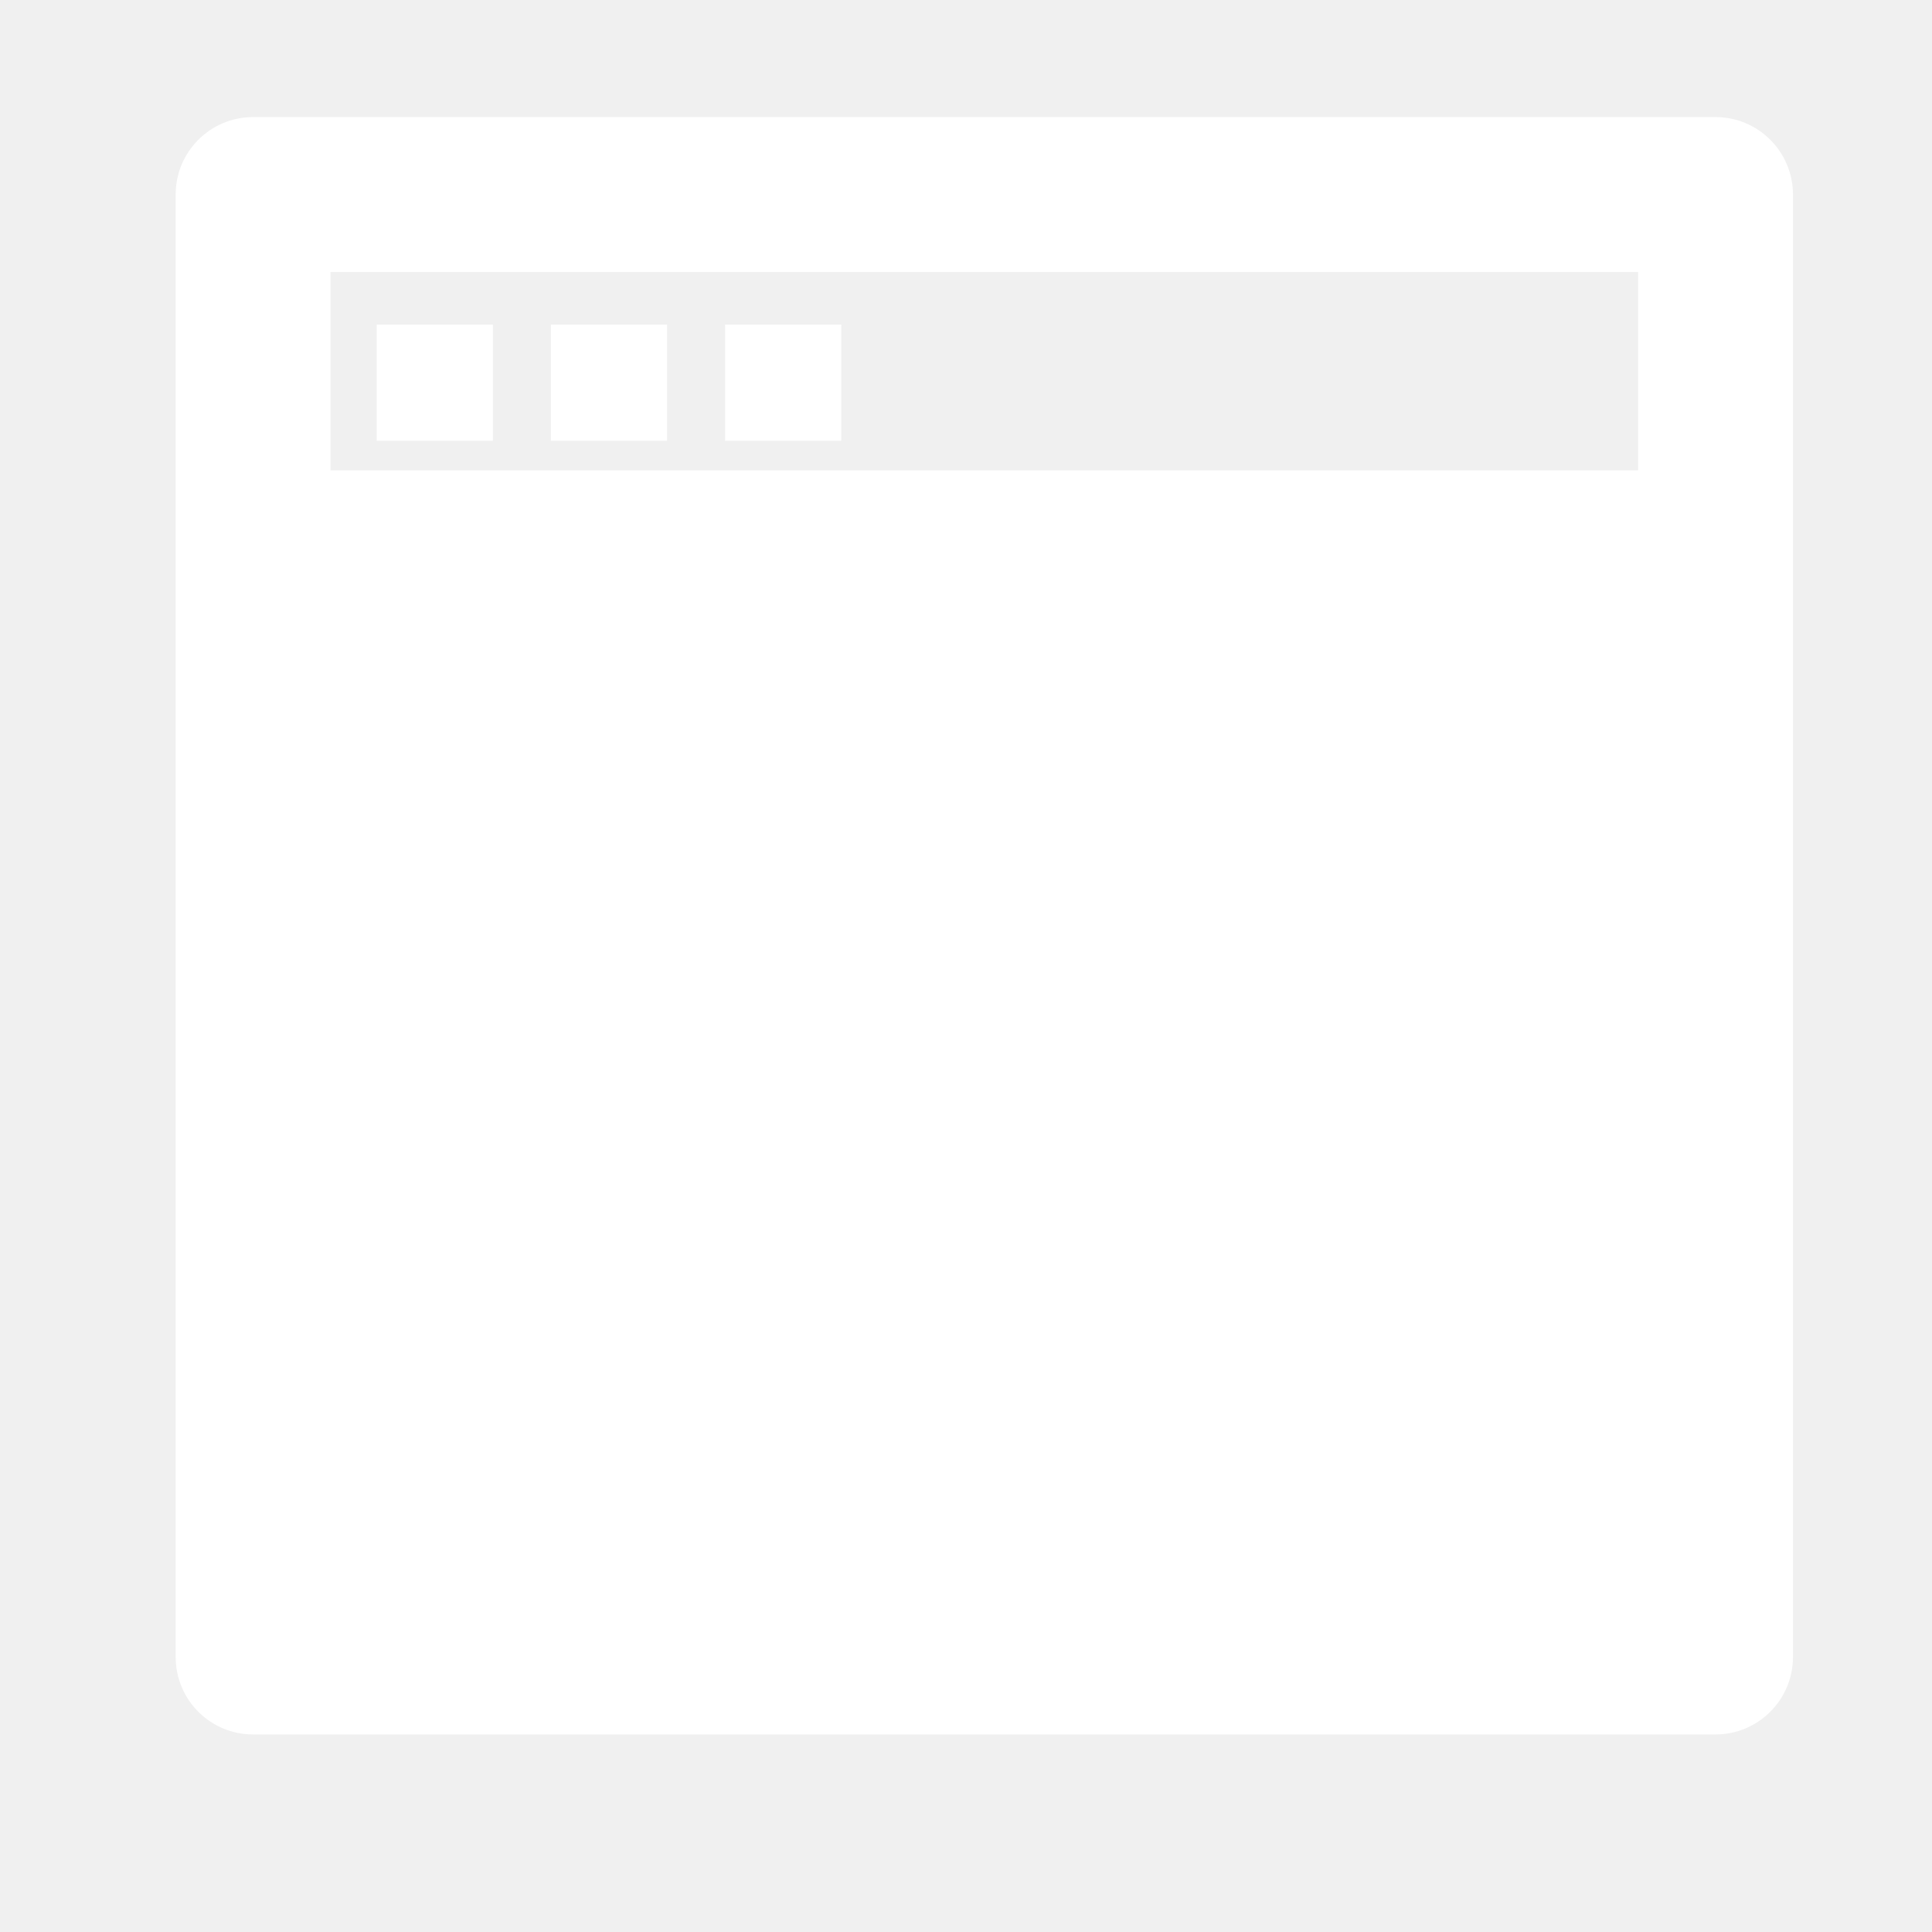
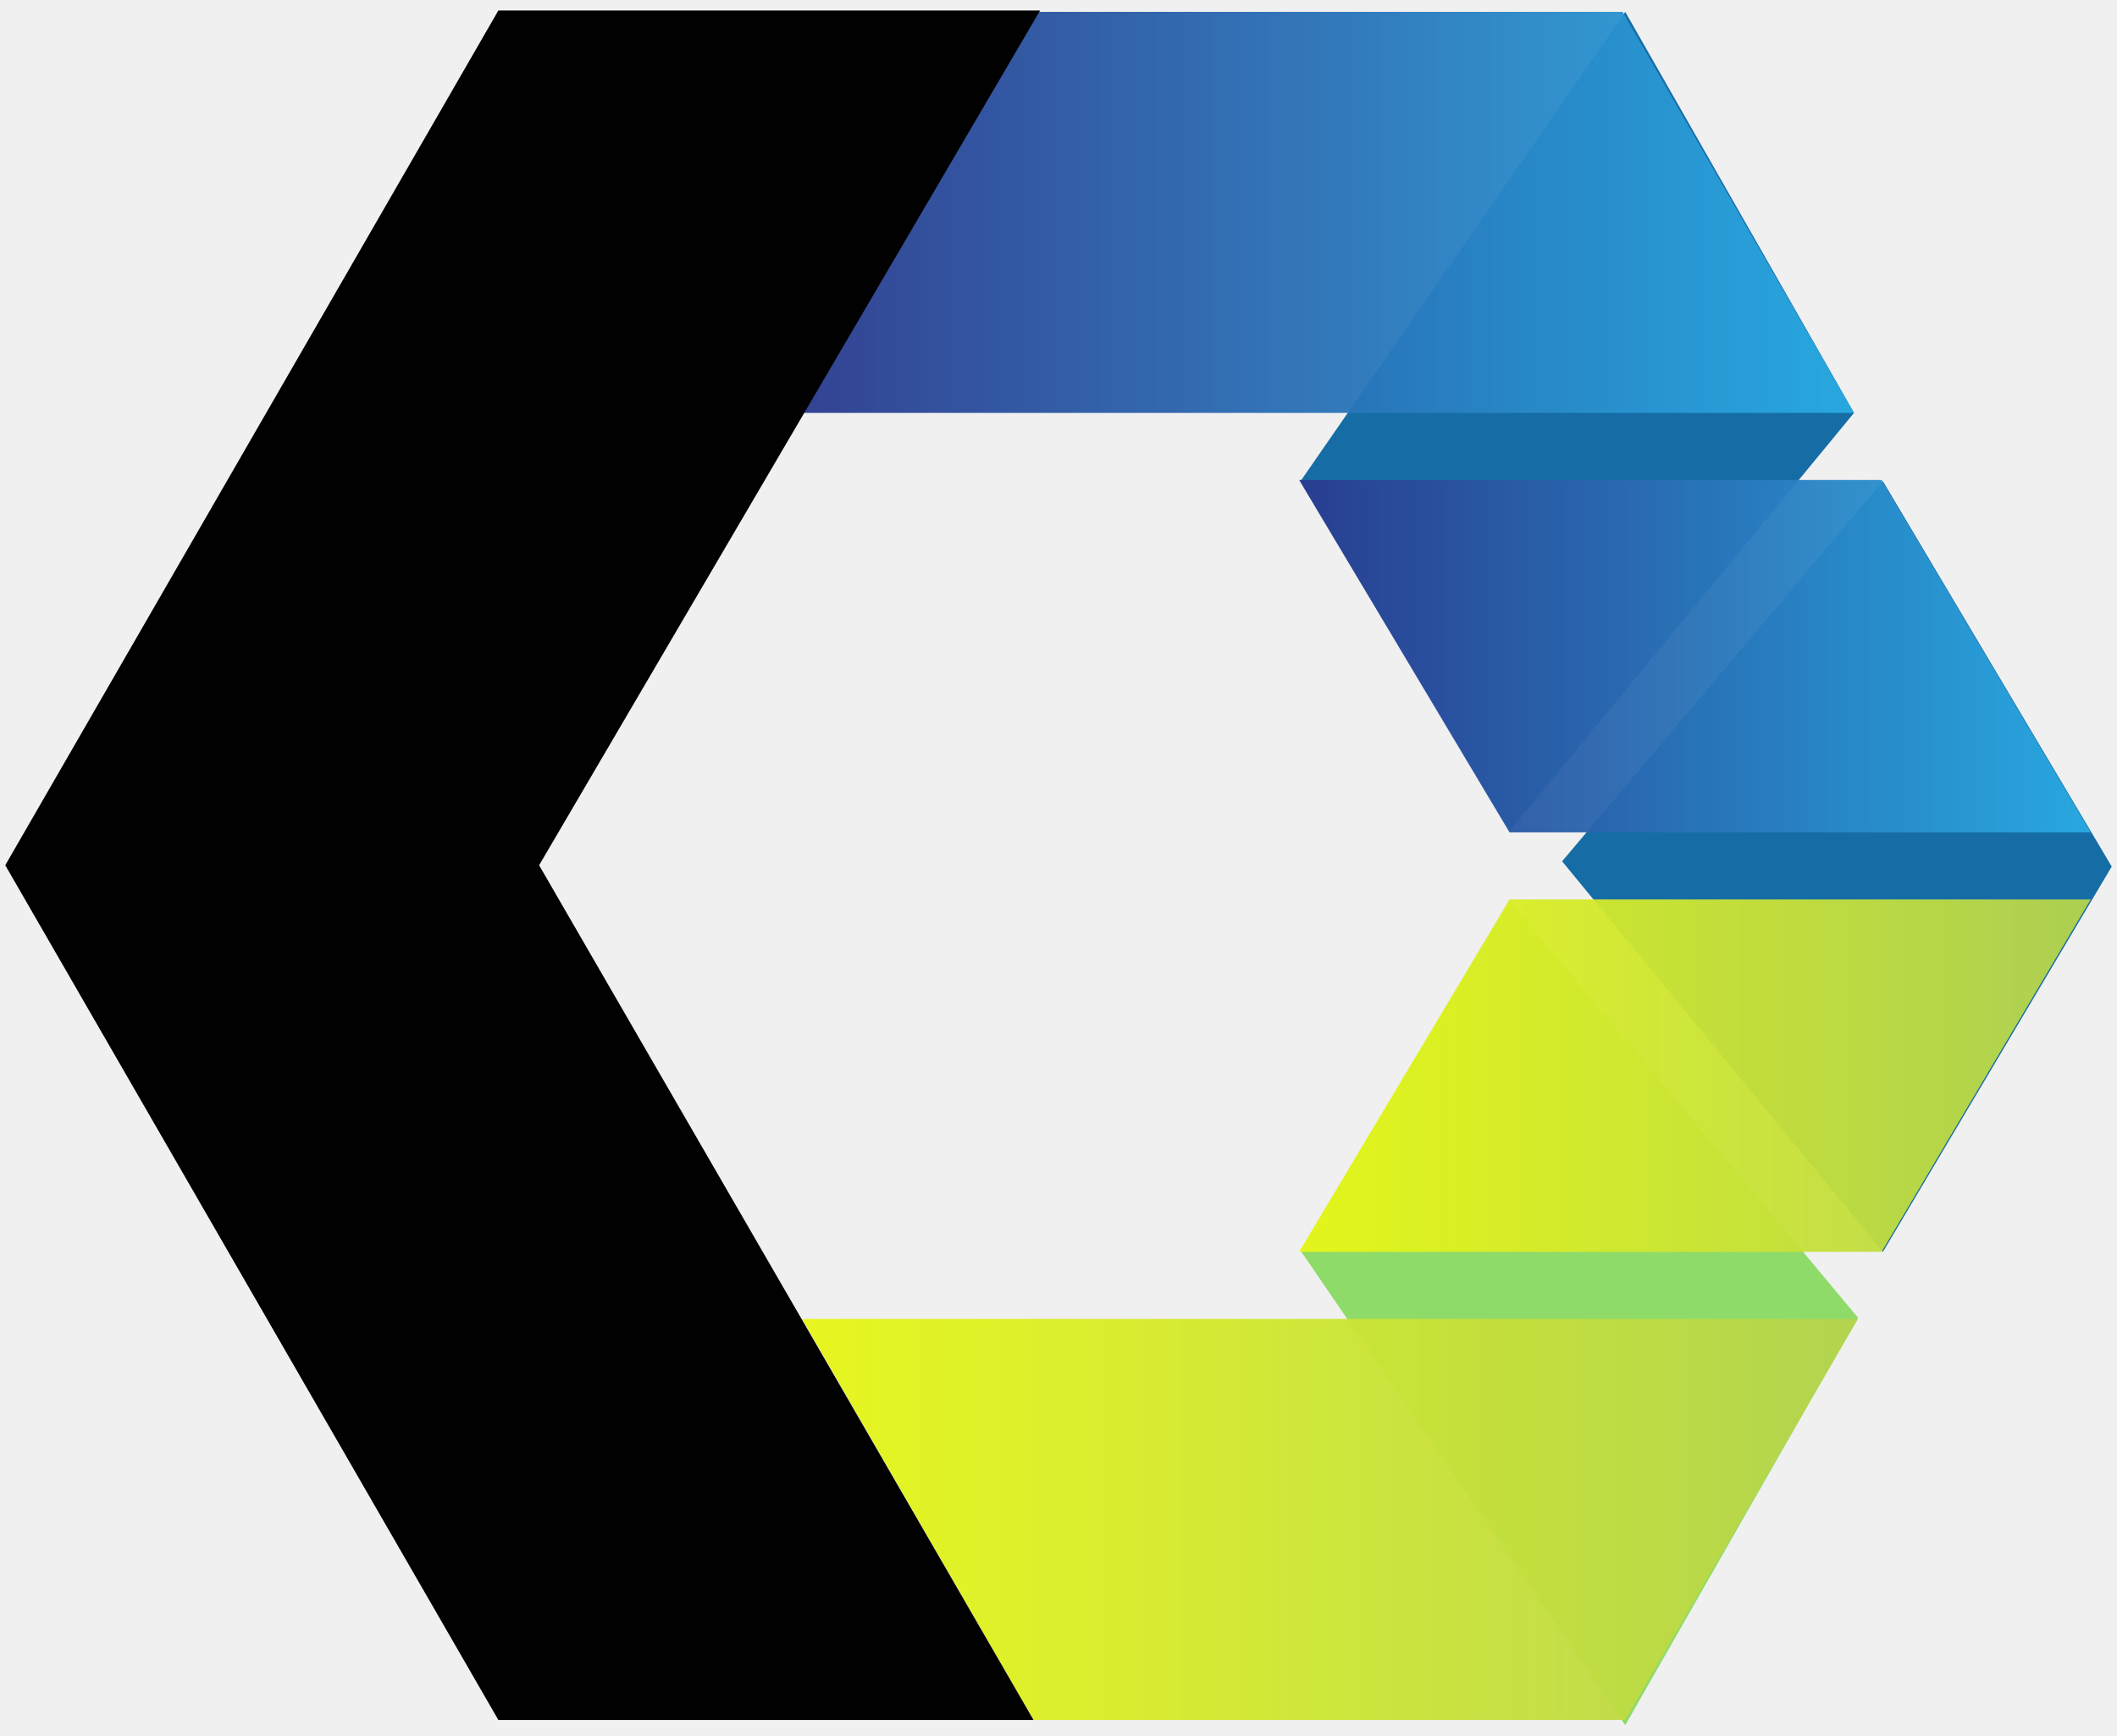
- <svg xmlns="http://www.w3.org/2000/svg" version="1.1" id="Capa_1" x="0px" y="0px" viewBox="-30 -20 330 330" style="enable-background:new -30 -20 330 330;" xml:space="preserve" fill="#fff">
-   <g>
-     <g>
-       <path d="M263.029,0H13.226C5.921,0,0.006,5.924,0.006,13.22v249.814c0,7.302,5.915,13.223,13.22,13.223h249.803    c7.302,0,13.222-5.933,13.222-13.223V13.229C276.25,5.93,270.331,0,263.029,0z M249.806,26.454v33.885H26.452V26.454H249.806z" />
-       <rect x="34.342" y="35.438" width="19.843" height="19.843" />
-       <rect x="64.096" y="35.438" width="19.843" height="19.843" />
-       <rect x="93.849" y="35.438" width="19.843" height="19.843" />
-     </g>
+ <svg xmlns="http://www.w3.org/2000/svg" width="161" height="132" viewBox="0 0 161 132">
+   <defs>
+     <linearGradient x1="0%" y1="50%" y2="50%" id="a">
+       <stop stop-color="#2A3B8F" offset="0%" />
+       <stop stop-color="#29ABE2" offset="100%" />
+     </linearGradient>
+     <linearGradient x1="0%" y1="50%" y2="50%" id="b">
+       <stop stop-color="#2A3B8F" offset="0%" />
+       <stop stop-color="#29ABE2" offset="100%" />
+     </linearGradient>
+     <linearGradient x1="100%" y1="50%" x2="0%" y2="50%" id="c">
+       <stop stop-color="#B4D44E" offset="0%" />
+       <stop stop-color="#E7F716" offset="100%" />
+     </linearGradient>
+     <linearGradient x1="100%" y1="50%" x2="0%" y2="50%" id="d">
+       <stop stop-color="#B4D44E" offset="0%" />
+       <stop stop-color="#E7F716" offset="100%" />
+     </linearGradient>
+   </defs>
+   <g fill="none" fill-rule="evenodd">
+     <path fill="#166DA5" d="M160.6 65.9l-17.4 29.3-24.4-29.7 24.4-28.9z" />
+     <path fill="#8FDB69" d="M141.3 100.2l-26.5-31.7-15.9 26.6 24.7 36.1z" />
+     <path fill="#166DA5" d="M141 31.4l-26.2 31.8-15.9-26.6L123.6.9z" />
+     <path fill="url(#a)" opacity=".95" d="M61.1 31.4H141L123.4.9H78.7z" />
+     <path fill="url(#b)" opacity=".95" d="M114.8 63.3H159l-15.9-26.8H98.8" />
+     <path fill="url(#c)" opacity=".95" d="M141.3 100.3H61l17.6 30.5h45z" />
+     <path fill="#010101" d="M78.6 130.8L41 65.8 79.1.8H37.9L.4 65.8l37.5 65z" />
+     <path fill="url(#d)" opacity=".95" d="M114.8 68.4H159l-15.9 26.8H98.8" />
  </g>
-   <g>
- </g>
-   <g>
- </g>
-   <g>
- </g>
-   <g>
- </g>
-   <g>
- </g>
-   <g>
- </g>
-   <g>
- </g>
-   <g>
- </g>
-   <g>
- </g>
-   <g>
- </g>
-   <g>
- </g>
-   <g>
- </g>
-   <g>
- </g>
-   <g>
- </g>
-   <g>
- </g>
</svg>
